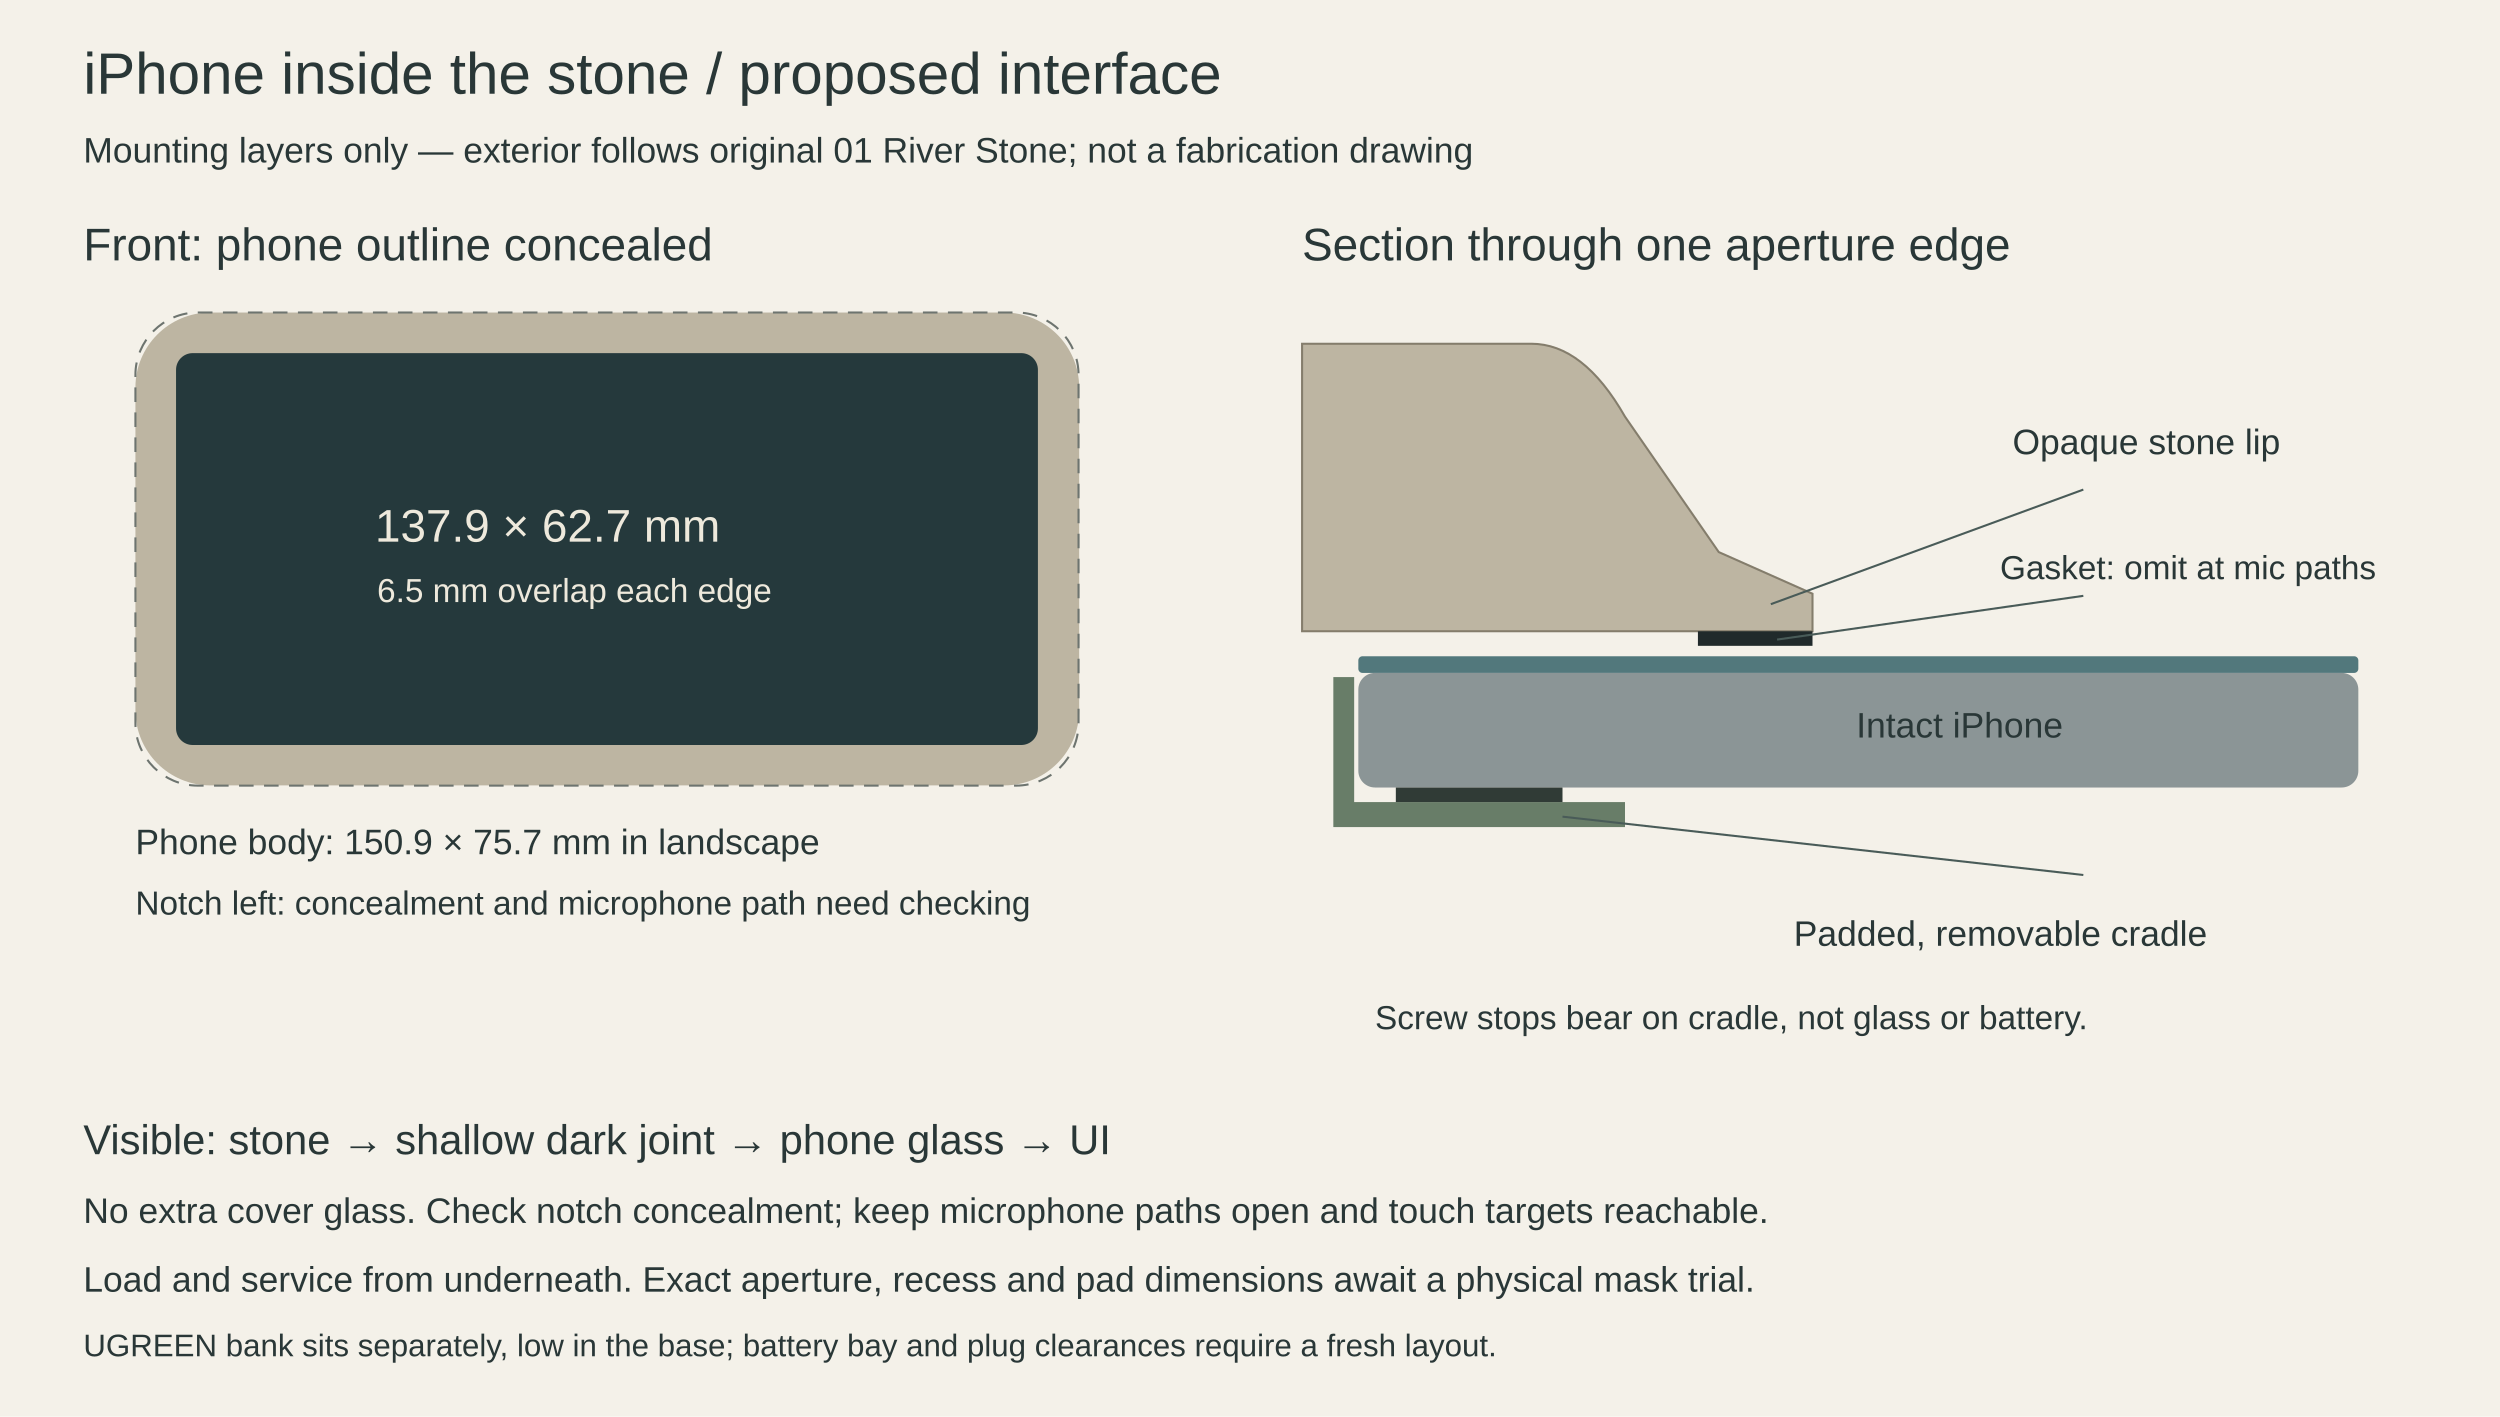
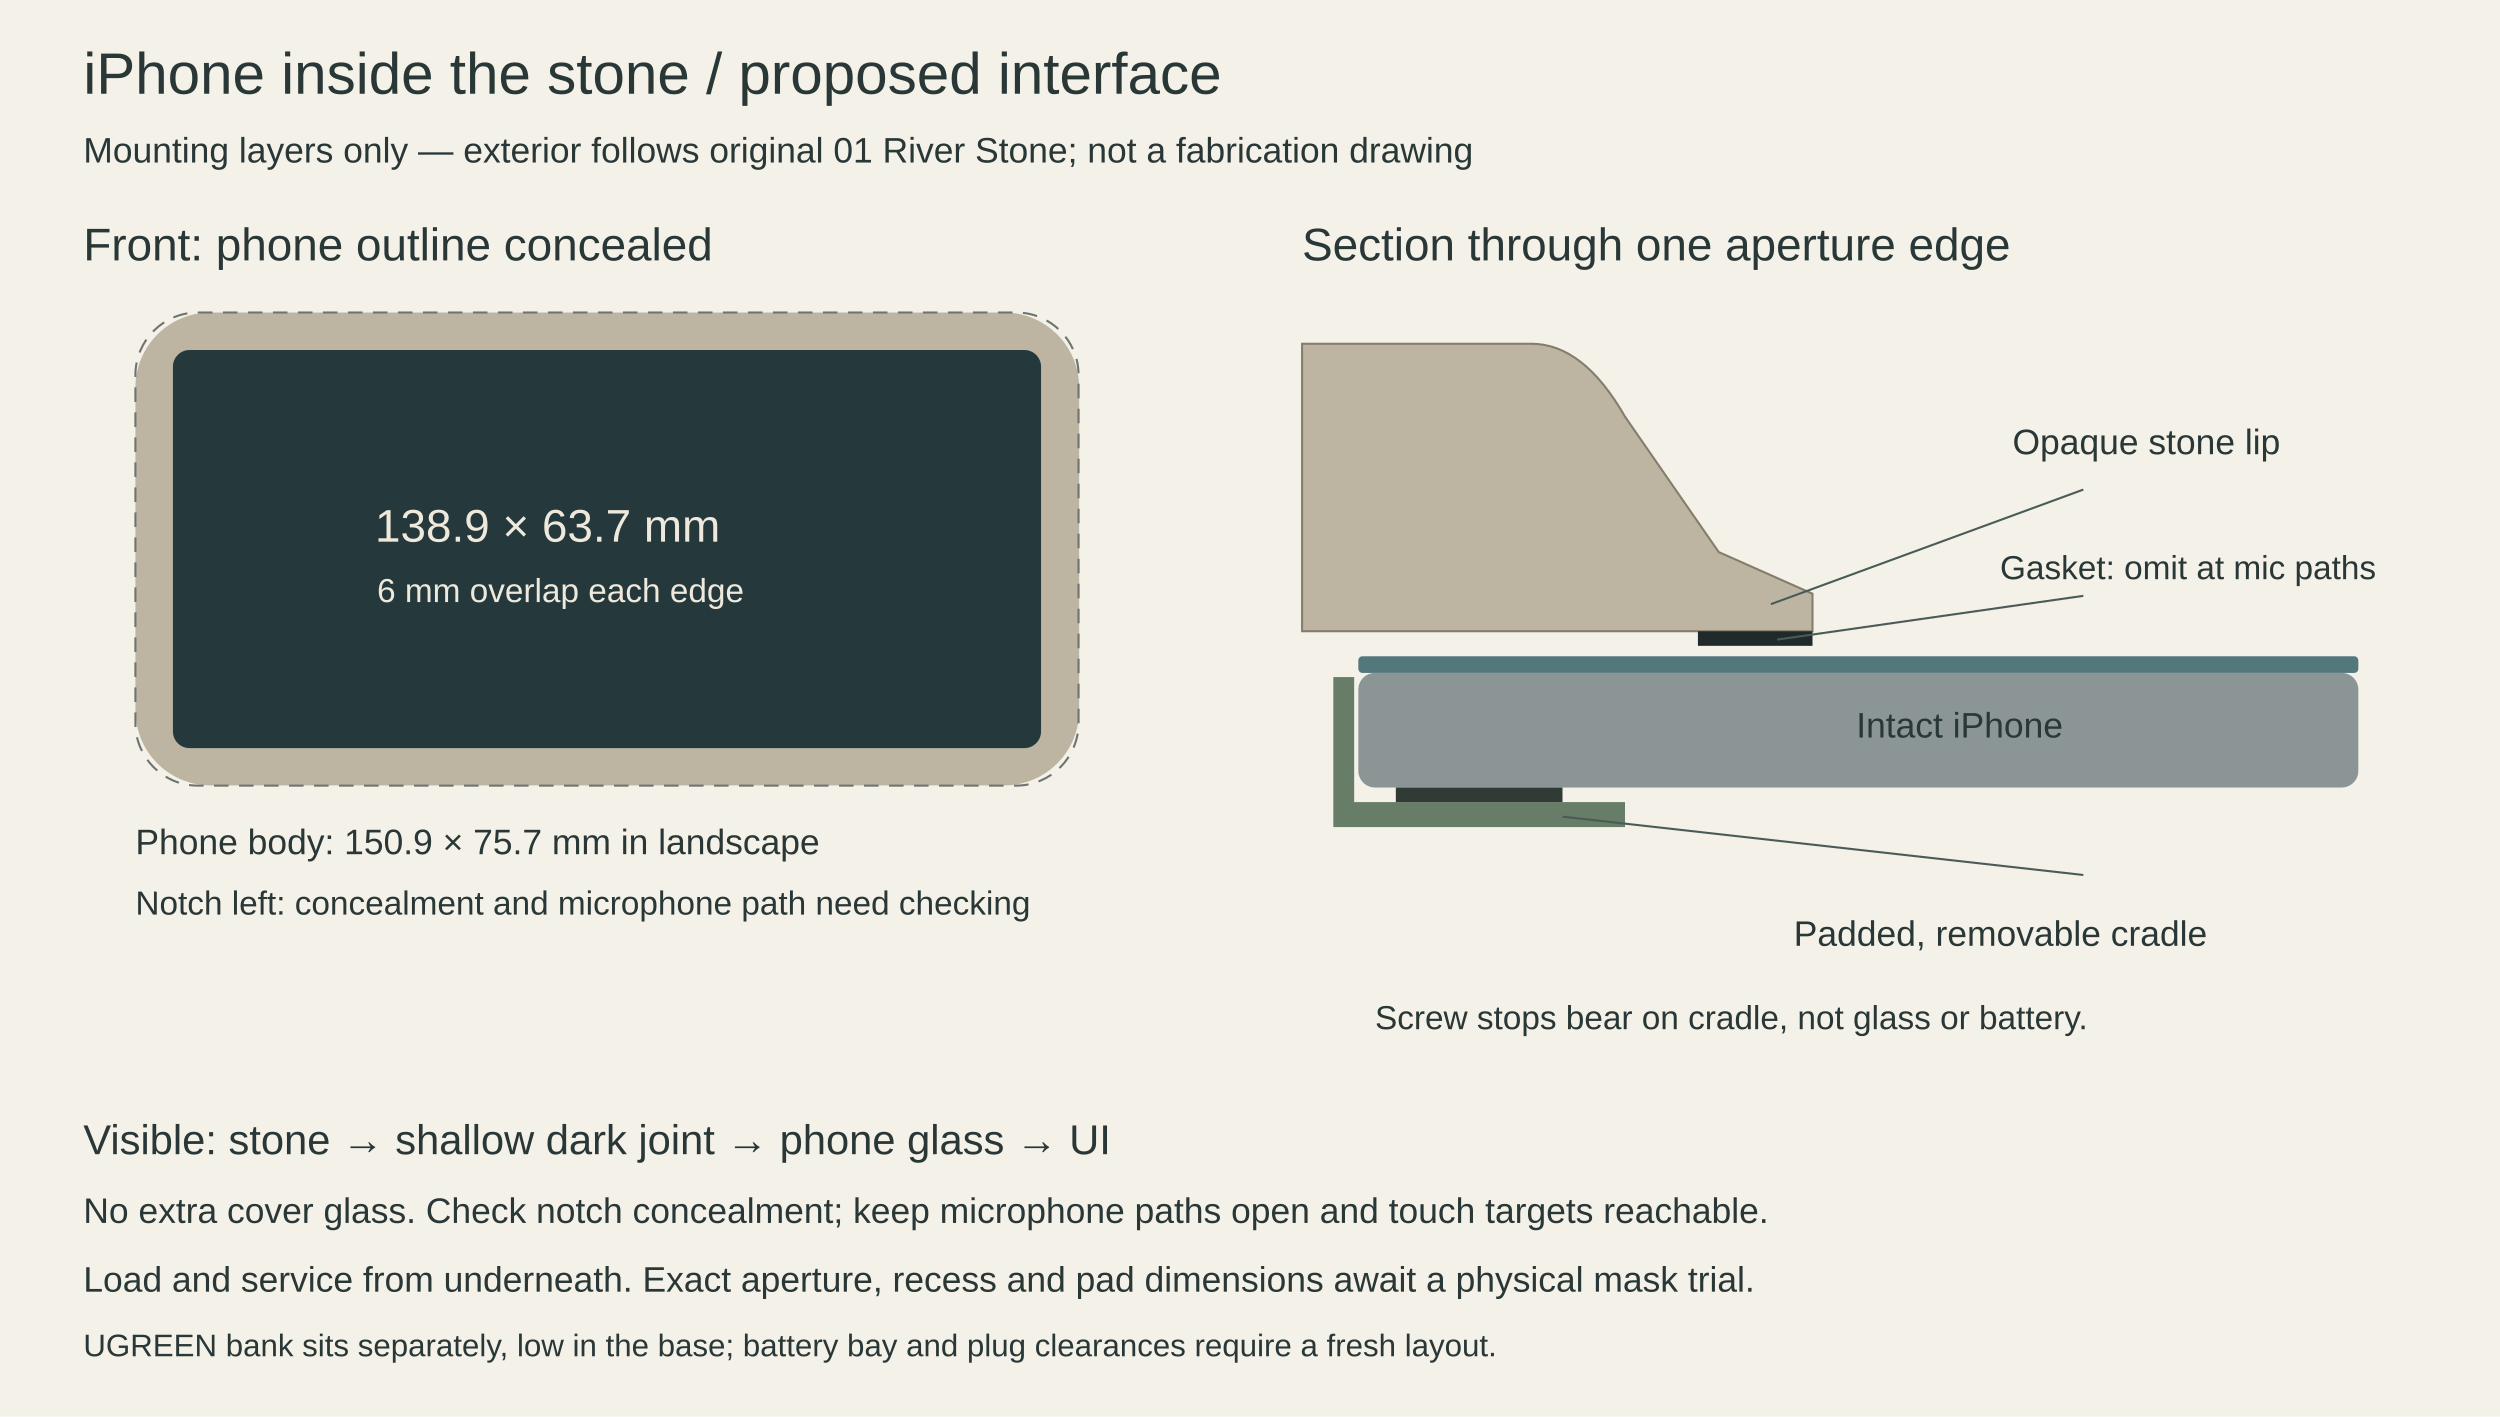
<svg xmlns="http://www.w3.org/2000/svg" width="1200" height="680" viewBox="0 0 1200 680">
  <rect width="1200" height="680" fill="#f4f1e9" />
  <g font-family="Segoe UI,Arial" fill="#293737">
    <text x="40" y="45" font-size="28">iPhone inside the stone / proposed interface</text>
    <text x="40" y="78" font-size="17">Mounting layers only — exterior follows original 01 River Stone; not a fabrication drawing</text>
    <text x="40" y="125" font-size="22">Front: phone outline concealed</text>
    <rect x="65" y="150" width="453" height="227" rx="36" fill="#bdb5a2" />
    <rect x="65" y="150" width="452.7" height="227.1" rx="30" fill="none" stroke="#6d746f" stroke-dasharray="7 5" />
-     <rect x="84.5" y="169.5" width="413.7" height="188.1" rx="8" fill="#25393c" />
-     <text x="180" y="260" fill="#eee9dc" font-size="22">137.9 × 62.7 mm</text>
-     <text x="181" y="289" fill="#eee9dc" font-size="16">6.5 mm overlap each edge</text>
+     <rect x="83" y="168" width="416.7" height="191.1" rx="8" fill="#25393c" />
+     <text x="180" y="260" fill="#eee9dc" font-size="22">138.9 × 63.7 mm</text>
+     <text x="181" y="289" fill="#eee9dc" font-size="16">6 mm overlap each edge</text>
    <text x="65" y="410" font-size="17">Phone body: 150.9 × 75.7 mm in landscape</text>
    <text x="65" y="439" font-size="16">Notch left: concealment and microphone path need checking</text>
    <text x="625" y="125" font-size="22">Section through one aperture edge</text>
    <path d="M625 165 L735 165 Q760 165 780 200 L825 265 L870 285 L870 303 L625 303 Z" fill="#bdb5a2" stroke="#847d6c" />
    <rect x="815" y="303" width="55" height="7" fill="#202a2b" />
    <rect x="652" y="315" width="480" height="8" rx="2" fill="#52787c" />
    <rect x="652" y="323" width="480" height="55" rx="8" fill="#8b9596" />
    <path d="M640 325 L650 325 L650 385 L780 385 L780 397 L640 397 Z" fill="#687d68" />
    <rect x="670" y="378" width="80" height="7" fill="#303b36" />
    <path d="M1000 235 L850 290 M1000 286 L853 307 M1000 420 L750 392" fill="none" stroke="#495b58" />
    <text x="966" y="218" font-size="17">Opaque stone lip</text>
    <text x="960" y="278" font-size="16">Gasket: omit at mic paths</text>
    <text x="891" y="354" font-size="17">Intact iPhone</text>
    <text x="861" y="454" font-size="17">Padded, removable cradle</text>
    <text x="660" y="494" font-size="16">Screw stops bear on cradle, not glass or battery.</text>
    <text x="40" y="554" font-size="20">Visible: stone → shallow dark joint → phone glass → UI</text>
    <text x="40" y="587" font-size="17">No extra cover glass. Check notch concealment; keep microphone paths open and touch targets reachable.</text>
    <text x="40" y="620" font-size="17">Load and service from underneath. Exact aperture, recess and pad dimensions await a physical mask trial.</text>
    <text x="40" y="651" font-size="15">UGREEN bank sits separately, low in the base; battery bay and plug clearances require a fresh layout.</text>
  </g>
</svg>
